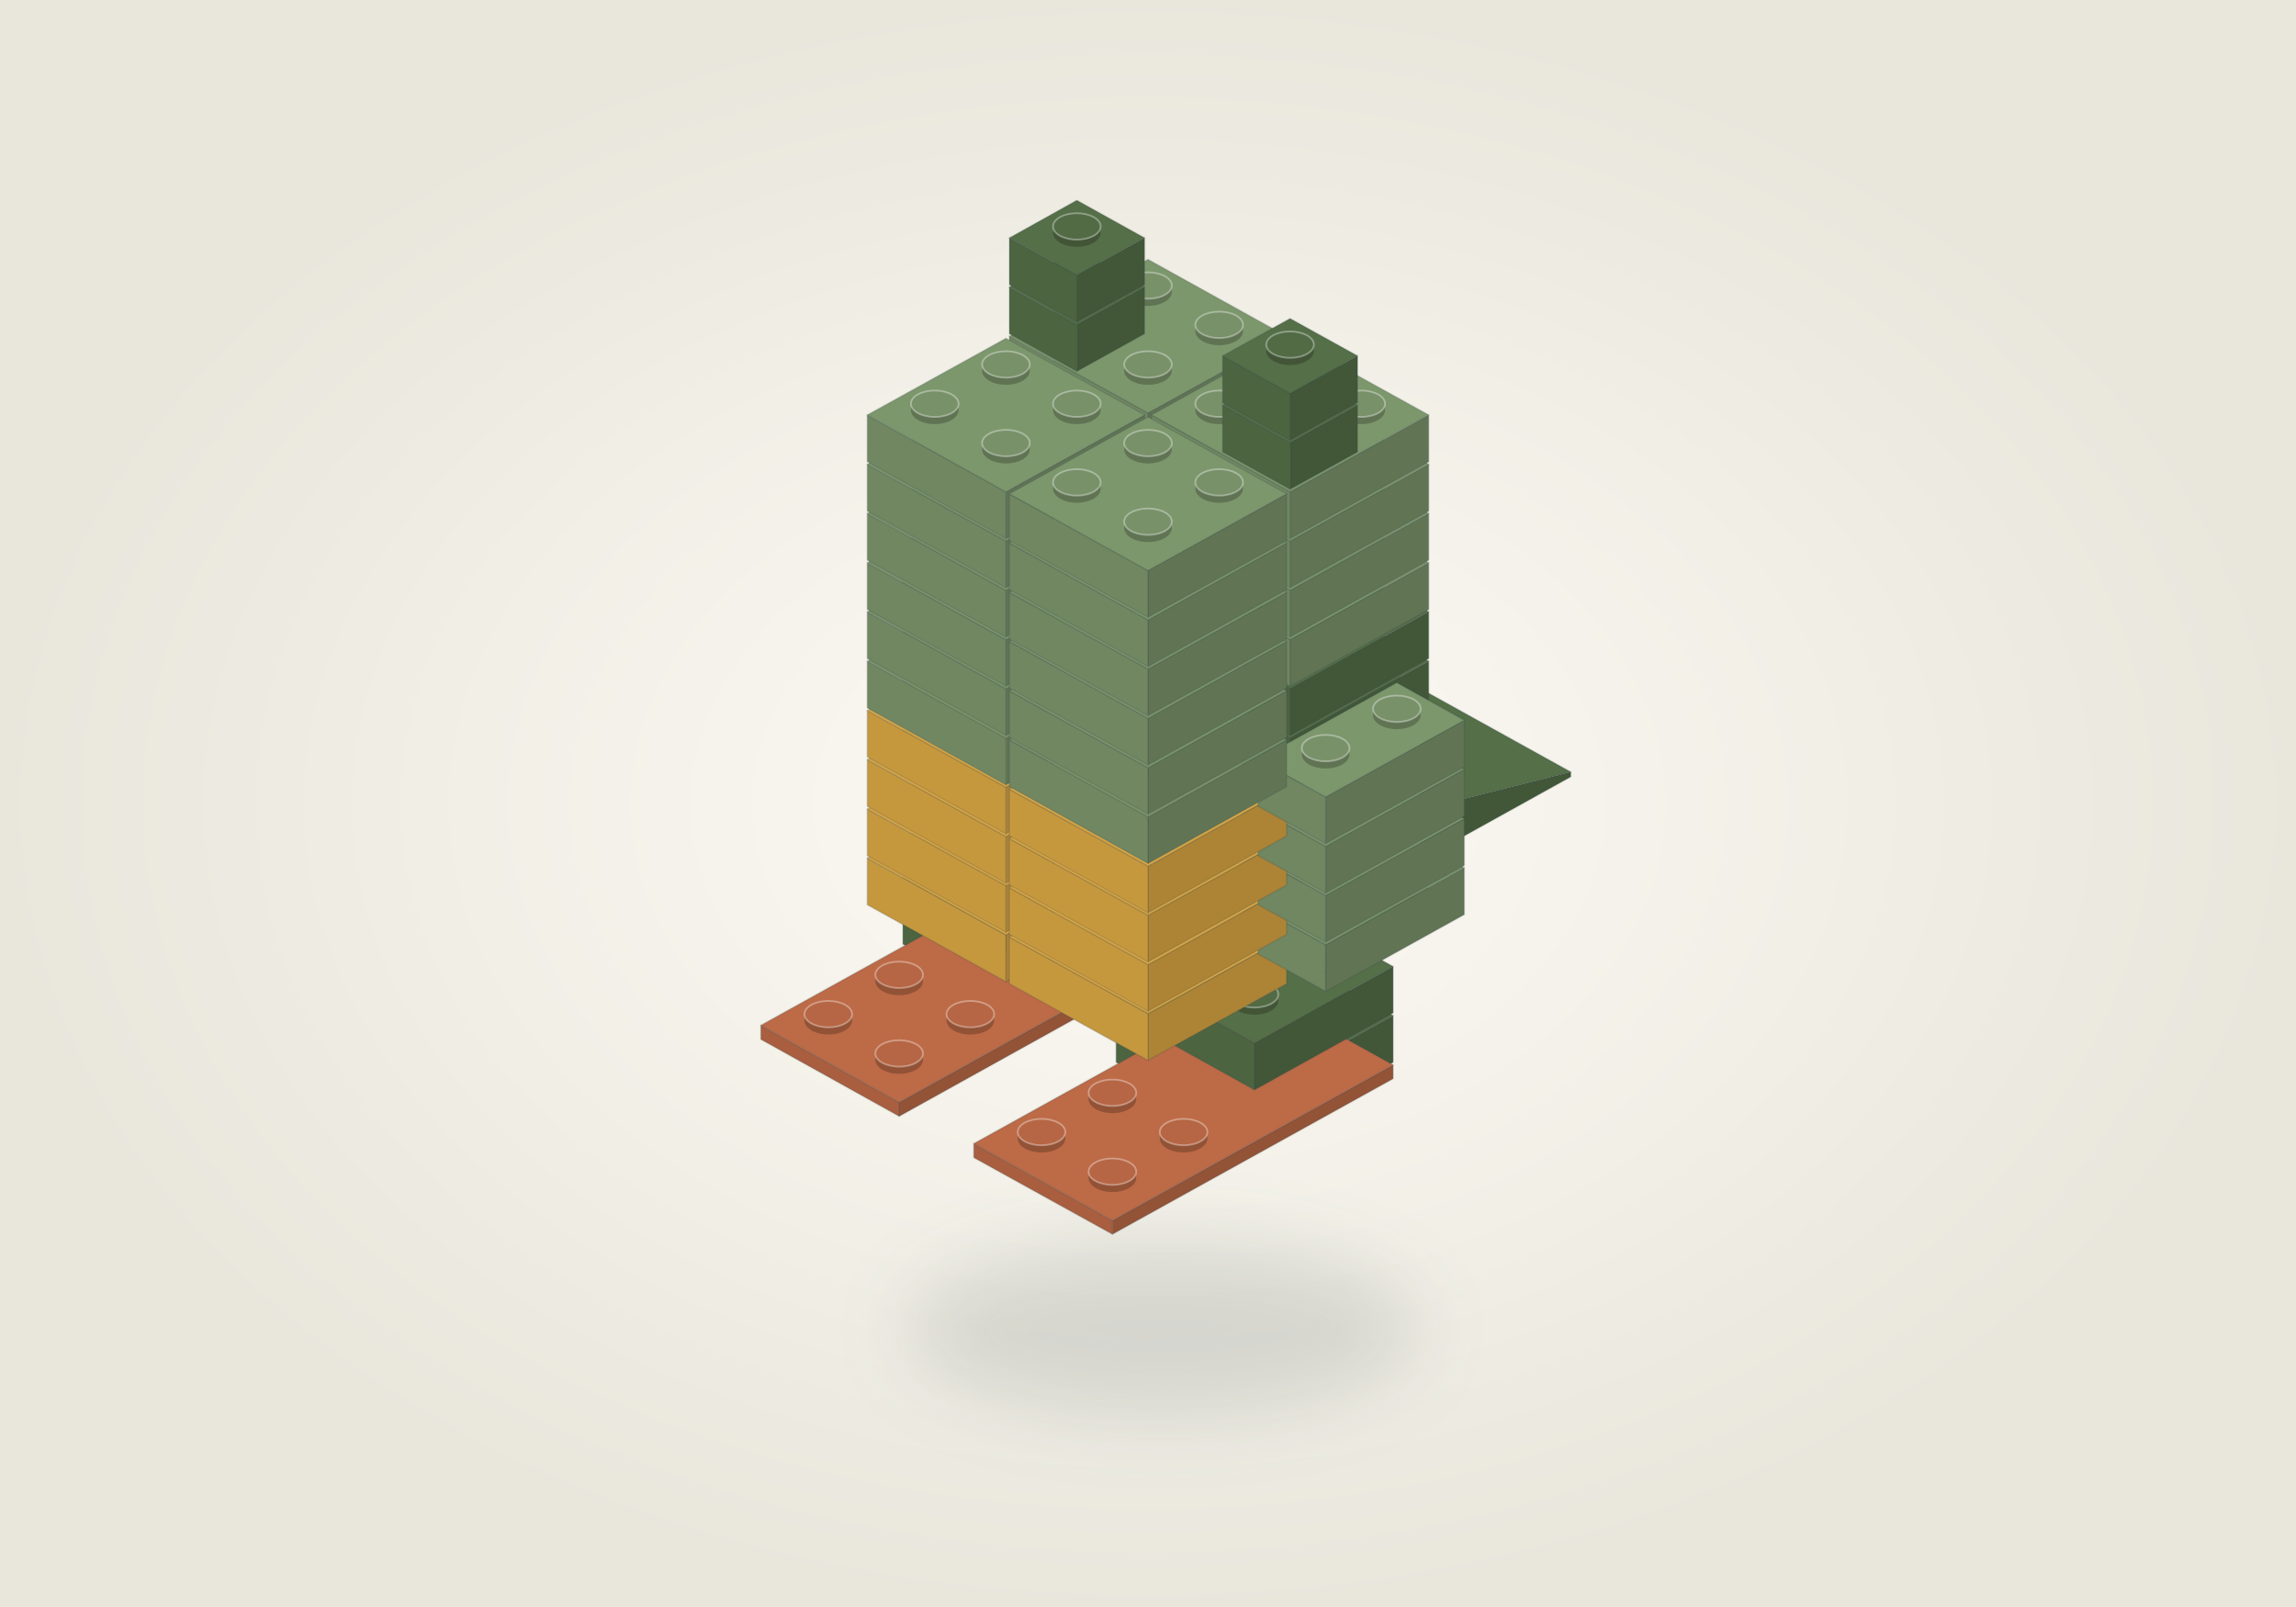
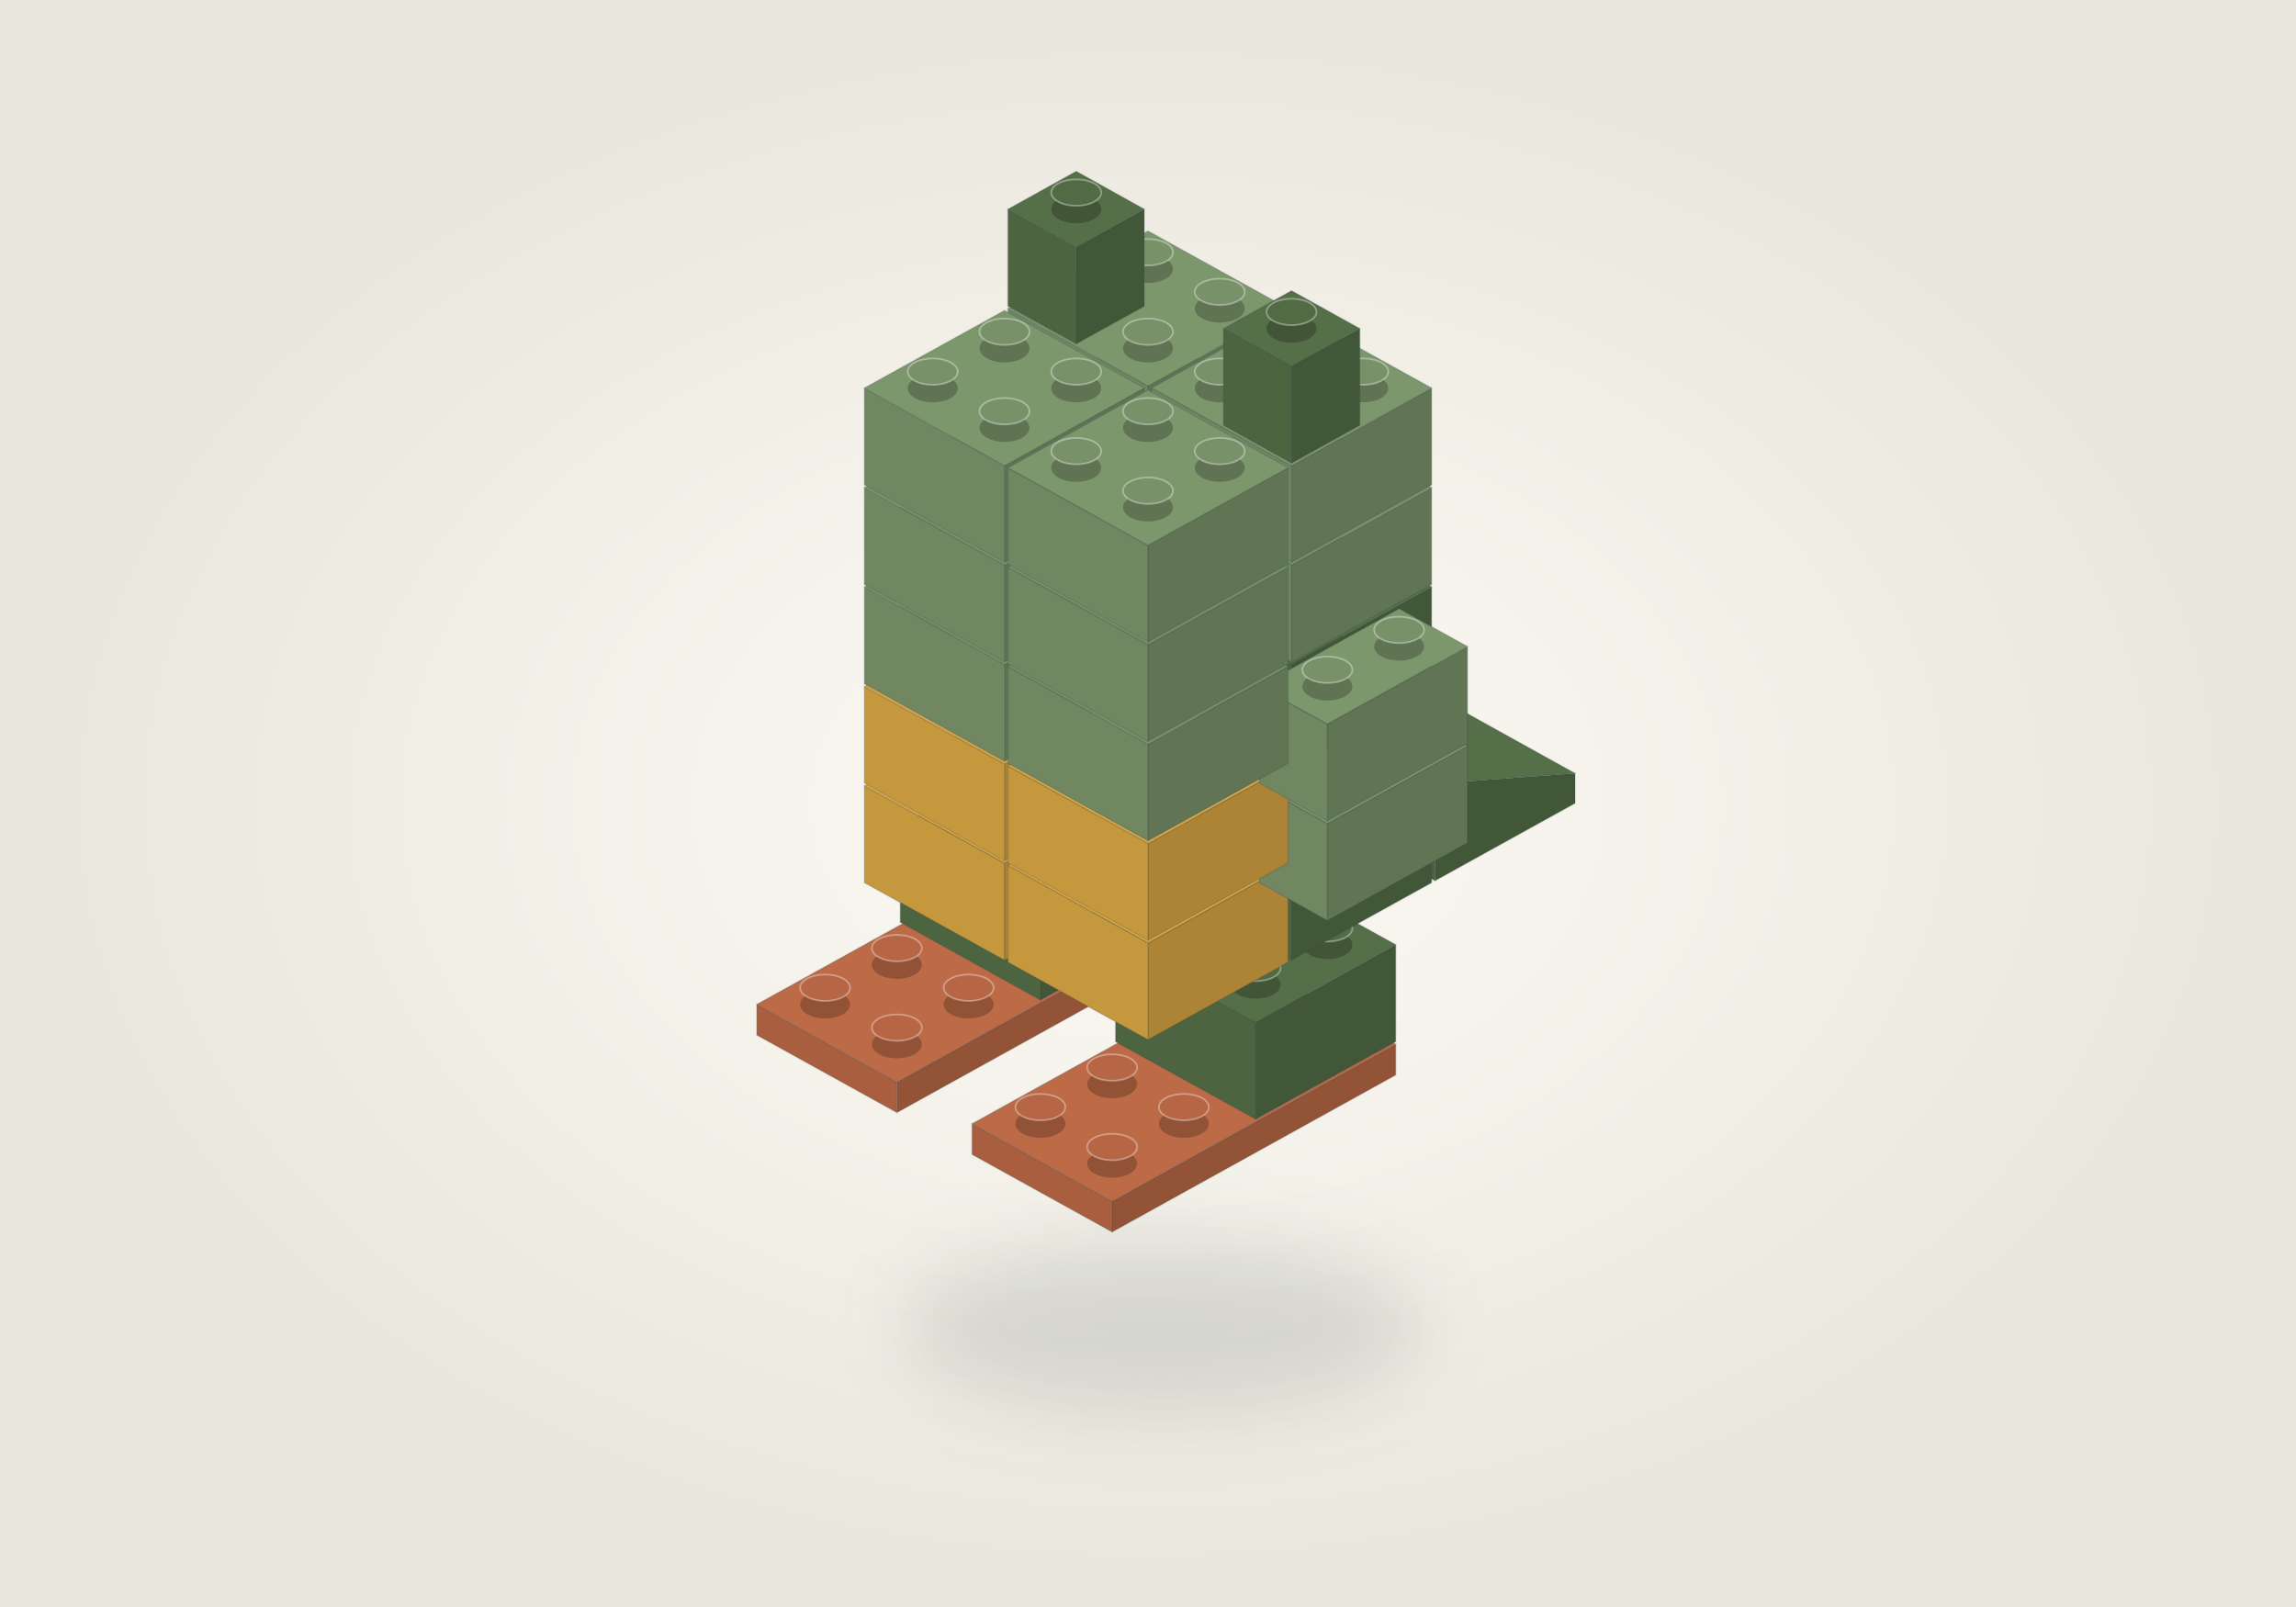
<svg xmlns="http://www.w3.org/2000/svg" width="800" height="560" viewBox="0 0 800 560" role="img" aria-label="Moss &amp; mischief">
  <style>.p{stroke:#344248;stroke-opacity:.17;stroke-width:.55;stroke-linejoin:round}</style>
  <defs>
    <g id="stud">
-       <ellipse cy="1.1" rx="8.3" ry="4.9" fill="currentColor" />
-       <ellipse cy="1.1" rx="8.3" ry="4.9" fill="#000" opacity=".2" />
-       <ellipse cy="-1.1" rx="8.3" ry="4.6" fill="currentColor" stroke="#fff" stroke-opacity=".35" stroke-width=".6" />
+       <ellipse cy="2.9" rx="8.7" ry="4.9" fill="currentColor" />
+       <ellipse cy="2.9" rx="8.7" ry="4.9" fill="#000" opacity=".2" />
+       <ellipse cy="-2.9" rx="8.7" ry="4.6" fill="currentColor" stroke="#fff" stroke-opacity=".35" stroke-width=".6" />
    </g>
    <radialGradient id="bg">
      <stop stop-color="#FCFAF4" />
      <stop offset="1" stop-color="#E9E7DC" />
    </radialGradient>
    <filter id="shadow" x="-.3" y="-.5" width="1.6" height="2">
      <feGaussianBlur stdDeviation="13" />
    </filter>
  </defs>
  <path fill="url(#bg)" d="M0 0H800V560H0Z" />
-   <ellipse cx="405" cy="463.1" rx="89.2" ry="30" fill="#344248" opacity=".14" filter="url(#shadow)" />
-   <path d="M411.1,329L362.9,355.8L362.9,339.5L411.1,312.7Z" fill="#425738" class="p" />
-   <path d="M362.9,355.8L314.6,329L314.6,312.7L362.9,339.5Z" fill="#4c6440" class="p" />
-   <path d="M362.9,286L411.1,312.7L362.9,339.5L314.6,312.7Z" fill="#556f48" class="p" />
-   <path d="M411.1,334.7L313.3,389L313.3,384.1L411.1,329.9Z" fill="#935337" class="p" />
-   <path d="M313.3,389L265.1,362.2L265.1,357.3L313.3,384.1Z" fill="#a95f3f" class="p" />
-   <path d="M265.1,357.3L362.9,303.1L411.1,329.9L313.3,384.1Z" fill="#bd6a47" class="p" />
-   <use href="#stud" x="288.6" y="354.5" color="#B66644" />
-   <use href="#stud" x="313.3" y="368.2" color="#B66644" />
-   <use href="#stud" x="313.3" y="340.8" color="#B66644" />
-   <use href="#stud" x="338.1" y="354.5" color="#B66644" />
-   <path d="M411.1,311.9L362.9,338.6L362.9,322.3L411.1,295.6Z" fill="#425738" class="p" />
-   <path d="M362.9,338.6L314.6,311.9L314.6,295.6L362.9,322.3Z" fill="#4c6440" class="p" />
-   <path d="M362.9,268.8L411.1,295.6L362.9,322.3L314.6,295.6Z" fill="#556f48" class="p" />
-   <use href="#stud" x="362.9" y="279" color="#526B45" />
-   <use href="#stud" x="338.1" y="292.7" color="#526B45" />
-   <path d="M448.3,287.9L400,314.6L400,298.3L448.3,271.6Z" fill="#425738" class="p" />
-   <path d="M400,314.6L351.7,287.9L351.7,271.6L400,298.3Z" fill="#4c6440" class="p" />
-   <path d="M400,244.8L448.3,271.6L400,298.3L351.7,271.6Z" fill="#556f48" class="p" />
-   <path d="M386.4,250.1L338.1,276.9L338.1,260.6L386.4,233.8Z" fill="#617555" class="p" />
-   <path d="M338.1,276.9L314.6,263.8L314.6,247.6L338.1,260.6Z" fill="#708762" class="p" />
-   <path d="M314.6,247.6L362.9,220.8L386.4,233.8L338.1,260.6Z" fill="#7d976d" class="p" />
-   <path d="M499,297.5L401.2,243.3L401.2,227L499,281.2Z" fill="#4c6440" class="p" />
-   <path d="M547.3,270.7L499,297.5L499,281.2L547.3,269Z" fill="#425738" class="p" />
-   <path d="M499,281.2L401.2,227L449.5,214.8L547.3,269Z" fill="#556f48" class="p" />
-   <path d="M448.3,270.7L400,297.5L400,281.2L448.3,254.4Z" fill="#425738" class="p" />
-   <path d="M400,297.5L351.7,270.7L351.7,254.4L400,281.2Z" fill="#4c6440" class="p" />
-   <path d="M400,227.7L448.3,254.4L400,281.2L351.7,254.4Z" fill="#556f48" class="p" />
-   <path d="M386.4,233L338.1,259.7L338.1,243.4L386.4,216.7Z" fill="#617555" class="p" />
-   <path d="M338.1,259.7L314.6,246.7L314.6,230.4L338.1,243.4Z" fill="#708762" class="p" />
-   <path d="M314.6,230.4L362.9,203.6L386.4,216.7L338.1,243.4Z" fill="#7d976d" class="p" />
-   <path d="M485.4,370.2L437.1,397L437.1,380.7L485.4,353.9Z" fill="#425738" class="p" />
-   <path d="M437.1,397L388.9,370.2L388.9,353.9L437.1,380.7Z" fill="#4c6440" class="p" />
-   <path d="M437.1,327.1L485.4,353.9L437.1,380.7L388.9,353.9Z" fill="#556f48" class="p" />
-   <path d="M485.4,375.9L387.6,430.1L387.6,425.3L485.4,371.1Z" fill="#935337" class="p" />
-   <path d="M387.6,430.1L339.3,403.4L339.3,398.5L387.6,425.3Z" fill="#a95f3f" class="p" />
-   <path d="M339.3,398.5L437.1,344.3L485.4,371.1L387.6,425.3Z" fill="#bd6a47" class="p" />
-   <use href="#stud" x="362.9" y="395.6" color="#B66644" />
-   <use href="#stud" x="387.6" y="409.4" color="#B66644" />
-   <use href="#stud" x="387.6" y="381.9" color="#B66644" />
-   <use href="#stud" x="412.4" y="395.6" color="#B66644" />
-   <path d="M398.8,315.3L350.5,342.1L350.5,325.8L398.8,299Z" fill="#ad8436" class="p" />
-   <path d="M350.5,342.1L302.2,315.3L302.2,299L350.5,325.8Z" fill="#c6983e" class="p" />
-   <path d="M350.5,272.3L398.8,299L350.5,325.8L302.2,299Z" fill="#deaa46" class="p" />
-   <path d="M497.8,315.3L449.5,342.1L449.5,325.8L497.8,299Z" fill="#425738" class="p" />
-   <path d="M449.5,342.1L401.2,315.3L401.2,299L449.5,325.8Z" fill="#4c6440" class="p" />
-   <path d="M449.5,272.3L497.8,299L449.5,325.8L401.2,299Z" fill="#556f48" class="p" />
-   <path d="M448.3,253.6L400,280.3L400,264L448.3,237.3Z" fill="#425738" class="p" />
-   <path d="M400,280.3L351.7,253.6L351.7,237.3L400,264Z" fill="#4c6440" class="p" />
-   <path d="M400,210.5L448.3,237.3L400,264L351.7,237.3Z" fill="#556f48" class="p" />
-   <path d="M386.4,215.8L338.1,242.6L338.1,226.3L386.4,199.5Z" fill="#617555" class="p" />
-   <path d="M338.1,242.6L314.6,229.5L314.6,213.2L338.1,226.3Z" fill="#708762" class="p" />
-   <path d="M314.6,213.2L362.9,186.5L386.4,199.5L338.1,226.3Z" fill="#7d976d" class="p" />
-   <path d="M485.4,353L437.1,379.8L437.1,363.5L485.4,336.8Z" fill="#425738" class="p" />
-   <path d="M437.1,379.8L388.9,353L388.9,336.8L437.1,363.5Z" fill="#4c6440" class="p" />
-   <path d="M437.1,310L485.4,336.8L437.1,363.5L388.9,336.8Z" fill="#556f48" class="p" />
-   <use href="#stud" x="461.9" y="333.9" color="#526B45" />
-   <use href="#stud" x="437.1" y="347.6" color="#526B45" />
-   <path d="M398.8,298.2L350.5,324.9L350.5,308.6L398.8,281.9Z" fill="#ad8436" class="p" />
-   <path d="M350.5,324.9L302.2,298.2L302.2,281.9L350.5,308.6Z" fill="#c6983e" class="p" />
-   <path d="M350.5,255.1L398.8,281.9L350.5,308.6L302.2,281.9Z" fill="#deaa46" class="p" />
-   <path d="M497.8,298.2L449.5,324.9L449.5,308.6L497.8,281.9Z" fill="#425738" class="p" />
-   <path d="M449.5,324.9L401.2,298.2L401.2,281.9L449.5,308.6Z" fill="#4c6440" class="p" />
-   <path d="M449.5,255.1L497.8,281.9L449.5,308.6L401.2,281.9Z" fill="#556f48" class="p" />
-   <path d="M448.3,236.4L400,263.2L400,246.9L448.3,220.1Z" fill="#425738" class="p" />
-   <path d="M400,263.2L351.7,236.4L351.7,220.1L400,246.9Z" fill="#4c6440" class="p" />
-   <path d="M400,193.3L448.3,220.1L400,246.9L351.7,220.1Z" fill="#556f48" class="p" />
-   <path d="M386.4,198.7L338.1,225.4L338.1,209.1L386.4,182.4Z" fill="#617555" class="p" />
-   <path d="M338.1,225.4L314.6,212.4L314.6,196.1L338.1,209.1Z" fill="#708762" class="p" />
-   <path d="M314.6,196.1L362.9,169.3L386.4,182.4L338.1,209.1Z" fill="#7d976d" class="p" />
-   <use href="#stud" x="338.1" y="193.2" color="#789169" />
-   <use href="#stud" x="362.9" y="179.5" color="#789169" />
-   <path d="M448.3,342.8L400,369.5L400,353.2L448.3,326.5Z" fill="#ad8436" class="p" />
-   <path d="M400,369.5L351.7,342.8L351.7,326.5L400,353.2Z" fill="#c6983e" class="p" />
-   <path d="M400,299.7L448.3,326.5L400,353.2L351.7,326.5Z" fill="#deaa46" class="p" />
-   <path d="M398.8,281L350.5,307.8L350.5,291.5L398.8,264.7Z" fill="#ad8436" class="p" />
-   <path d="M350.5,307.8L302.2,281L302.2,264.7L350.5,291.5Z" fill="#c6983e" class="p" />
-   <path d="M350.5,237.9L398.8,264.7L350.5,291.5L302.2,264.7Z" fill="#deaa46" class="p" />
-   <path d="M497.8,281L449.5,307.8L449.5,291.5L497.8,264.7Z" fill="#425738" class="p" />
-   <path d="M449.5,307.8L401.2,281L401.2,264.7L449.5,291.5Z" fill="#4c6440" class="p" />
-   <path d="M449.5,237.9L497.8,264.7L449.5,291.5L401.2,264.7Z" fill="#556f48" class="p" />
-   <path d="M448.3,219.3L400,246L400,229.7L448.3,203Z" fill="#425738" class="p" />
-   <path d="M400,246L351.7,219.3L351.7,203L400,229.7Z" fill="#4c6440" class="p" />
-   <path d="M400,176.2L448.3,203L400,229.7L351.7,203Z" fill="#556f48" class="p" />
-   <path d="M510.2,318.7L461.9,345.5L461.9,329.2L510.2,302.4Z" fill="#617555" class="p" />
-   <path d="M461.9,345.5L438.4,332.5L438.4,316.2L461.9,329.2Z" fill="#708762" class="p" />
-   <path d="M438.4,316.2L486.7,289.4L510.2,302.4L461.9,329.2Z" fill="#7d976d" class="p" />
-   <path d="M448.3,325.6L400,352.4L400,336.1L448.3,309.3Z" fill="#ad8436" class="p" />
-   <path d="M400,352.4L351.7,325.6L351.7,309.3L400,336.1Z" fill="#c6983e" class="p" />
-   <path d="M400,282.5L448.3,309.3L400,336.1L351.7,309.3Z" fill="#deaa46" class="p" />
-   <path d="M398.8,263.8L350.5,290.6L350.5,274.3L398.8,247.6Z" fill="#ad8436" class="p" />
-   <path d="M350.5,290.6L302.2,263.8L302.2,247.6L350.5,274.3Z" fill="#c6983e" class="p" />
-   <path d="M350.5,220.8L398.8,247.6L350.5,274.3L302.2,247.6Z" fill="#deaa46" class="p" />
-   <path d="M497.8,263.8L449.5,290.6L449.5,274.3L497.8,247.6Z" fill="#425738" class="p" />
-   <path d="M449.5,290.6L401.2,263.8L401.2,247.6L449.5,274.3Z" fill="#4c6440" class="p" />
-   <path d="M449.5,220.8L497.8,247.6L449.5,274.3L401.2,247.6Z" fill="#556f48" class="p" />
-   <path d="M448.3,202.1L400,228.9L400,212.6L448.3,185.8Z" fill="#425738" class="p" />
-   <path d="M400,228.9L351.7,202.1L351.7,185.8L400,212.6Z" fill="#4c6440" class="p" />
-   <path d="M400,159L448.3,185.8L400,212.6L351.7,185.8Z" fill="#556f48" class="p" />
-   <path d="M510.2,301.6L461.9,328.3L461.9,312L510.2,285.3Z" fill="#617555" class="p" />
-   <path d="M461.9,328.3L438.4,315.3L438.4,299L461.9,312Z" fill="#708762" class="p" />
-   <path d="M438.4,299L486.7,272.3L510.2,285.3L461.9,312Z" fill="#7d976d" class="p" />
-   <path d="M448.3,308.4L400,335.2L400,318.9L448.3,292.2Z" fill="#ad8436" class="p" />
-   <path d="M400,335.2L351.7,308.4L351.7,292.2L400,318.9Z" fill="#c6983e" class="p" />
-   <path d="M400,265.4L448.3,292.2L400,318.9L351.7,292.2Z" fill="#deaa46" class="p" />
-   <path d="M398.8,246.7L350.5,273.5L350.5,257.2L398.8,230.4Z" fill="#617555" class="p" />
-   <path d="M350.5,273.5L302.2,246.7L302.2,230.4L350.5,257.2Z" fill="#708762" class="p" />
-   <path d="M350.5,203.6L398.8,230.4L350.5,257.2L302.2,230.4Z" fill="#7d976d" class="p" />
-   <path d="M497.8,246.7L449.5,273.5L449.5,257.2L497.8,230.4Z" fill="#425738" class="p" />
-   <path d="M449.5,273.5L401.2,246.7L401.2,230.4L449.5,257.2Z" fill="#4c6440" class="p" />
-   <path d="M449.5,203.6L497.8,230.4L449.5,257.2L401.2,230.4Z" fill="#556f48" class="p" />
-   <path d="M448.3,184.9L400,211.7L400,195.4L448.3,168.6Z" fill="#617555" class="p" />
-   <path d="M400,211.7L351.7,184.9L351.7,168.6L400,195.4Z" fill="#708762" class="p" />
-   <path d="M400,141.9L448.3,168.6L400,195.4L351.7,168.6Z" fill="#7d976d" class="p" />
-   <path d="M510.2,284.4L461.9,311.2L461.9,294.9L510.2,268.1Z" fill="#617555" class="p" />
-   <path d="M461.9,311.2L438.4,298.2L438.4,281.9L461.9,294.9Z" fill="#708762" class="p" />
-   <path d="M438.4,281.9L486.7,255.1L510.2,268.1L461.9,294.9Z" fill="#7d976d" class="p" />
-   <path d="M448.3,291.3L400,318.1L400,301.8L448.3,275Z" fill="#ad8436" class="p" />
-   <path d="M400,318.1L351.7,291.3L351.7,275L400,301.8Z" fill="#c6983e" class="p" />
-   <path d="M400,248.2L448.3,275L400,301.8L351.7,275Z" fill="#deaa46" class="p" />
-   <path d="M398.8,229.5L350.5,256.3L350.5,240L398.8,213.2Z" fill="#617555" class="p" />
-   <path d="M350.5,256.3L302.2,229.5L302.2,213.2L350.5,240Z" fill="#708762" class="p" />
-   <path d="M350.5,186.5L398.8,213.2L350.5,240L302.2,213.2Z" fill="#7d976d" class="p" />
-   <path d="M497.8,229.5L449.5,256.3L449.5,240L497.8,213.2Z" fill="#425738" class="p" />
-   <path d="M449.5,256.3L401.2,229.5L401.2,213.2L449.5,240Z" fill="#4c6440" class="p" />
-   <path d="M449.5,186.5L497.8,213.2L449.5,240L401.2,213.2Z" fill="#556f48" class="p" />
-   <path d="M448.3,167.8L400,194.5L400,178.3L448.3,151.5Z" fill="#617555" class="p" />
-   <path d="M400,194.5L351.7,167.8L351.7,151.5L400,178.3Z" fill="#708762" class="p" />
-   <path d="M400,124.7L448.3,151.5L400,178.3L351.7,151.5Z" fill="#7d976d" class="p" />
-   <path d="M510.2,267.3L461.9,294L461.9,277.7L510.2,251Z" fill="#617555" class="p" />
-   <path d="M461.9,294L438.4,281L438.4,264.7L461.9,277.7Z" fill="#708762" class="p" />
-   <path d="M438.4,264.7L486.7,237.9L510.2,251L461.9,277.7Z" fill="#7d976d" class="p" />
-   <use href="#stud" x="461.9" y="261.8" color="#789169" />
-   <use href="#stud" x="486.7" y="248.1" color="#789169" />
-   <path d="M448.3,274.1L400,300.9L400,284.6L448.3,257.8Z" fill="#617555" class="p" />
-   <path d="M400,300.9L351.7,274.1L351.7,257.8L400,284.6Z" fill="#708762" class="p" />
-   <path d="M400,231.1L448.3,257.8L400,284.6L351.7,257.8Z" fill="#7d976d" class="p" />
-   <path d="M398.8,212.4L350.5,239.1L350.5,222.9L398.8,196.1Z" fill="#617555" class="p" />
-   <path d="M350.5,239.1L302.2,212.4L302.2,196.1L350.5,222.9Z" fill="#708762" class="p" />
-   <path d="M350.5,169.3L398.8,196.1L350.5,222.9L302.2,196.1Z" fill="#7d976d" class="p" />
-   <path d="M497.8,212.4L449.5,239.1L449.5,222.9L497.8,196.1Z" fill="#617555" class="p" />
-   <path d="M449.5,239.1L401.2,212.4L401.2,196.1L449.5,222.9Z" fill="#708762" class="p" />
-   <path d="M449.5,169.3L497.8,196.1L449.5,222.9L401.2,196.1Z" fill="#7d976d" class="p" />
-   <path d="M448.3,150.6L400,177.4L400,161.1L448.3,134.3Z" fill="#617555" class="p" />
-   <path d="M400,177.4L351.7,150.6L351.7,134.3L400,161.1Z" fill="#708762" class="p" />
-   <path d="M400,107.6L448.3,134.3L400,161.1L351.7,134.3Z" fill="#7d976d" class="p" />
-   <path d="M448.3,257L400,283.7L400,267.5L448.3,240.7Z" fill="#617555" class="p" />
-   <path d="M400,283.7L351.7,257L351.7,240.7L400,267.5Z" fill="#708762" class="p" />
-   <path d="M400,213.9L448.3,240.7L400,267.5L351.7,240.7Z" fill="#7d976d" class="p" />
-   <path d="M398.8,195.2L350.5,222L350.5,205.7L398.8,178.9Z" fill="#617555" class="p" />
-   <path d="M350.5,222L302.2,195.2L302.2,178.9L350.5,205.7Z" fill="#708762" class="p" />
-   <path d="M350.5,152.2L398.8,178.9L350.5,205.7L302.2,178.9Z" fill="#7d976d" class="p" />
-   <path d="M497.8,195.2L449.5,222L449.5,205.7L497.8,178.9Z" fill="#617555" class="p" />
-   <path d="M449.5,222L401.2,195.2L401.2,178.9L449.5,205.7Z" fill="#708762" class="p" />
-   <path d="M449.5,152.2L497.8,178.9L449.5,205.7L401.2,178.9Z" fill="#7d976d" class="p" />
-   <path d="M448.3,133.5L400,160.2L400,143.9L448.3,117.2Z" fill="#617555" class="p" />
-   <path d="M400,160.2L351.7,133.5L351.7,117.2L400,143.9Z" fill="#708762" class="p" />
-   <path d="M400,90.4L448.3,117.2L400,143.9L351.7,117.2Z" fill="#7d976d" class="p" />
-   <use href="#stud" x="400" y="100.6" color="#789169" />
-   <use href="#stud" x="424.8" y="114.3" color="#789169" />
-   <use href="#stud" x="400" y="128.1" color="#789169" />
-   <path d="M448.3,239.8L400,266.6L400,250.3L448.3,223.5Z" fill="#617555" class="p" />
-   <path d="M400,266.6L351.7,239.8L351.7,223.5L400,250.3Z" fill="#708762" class="p" />
-   <path d="M400,196.8L448.3,223.5L400,250.3L351.7,223.5Z" fill="#7d976d" class="p" />
-   <path d="M398.8,178.1L350.5,204.8L350.5,188.5L398.8,161.8Z" fill="#617555" class="p" />
-   <path d="M350.5,204.8L302.2,178.1L302.2,161.8L350.5,188.5Z" fill="#708762" class="p" />
-   <path d="M350.5,135L398.8,161.8L350.5,188.5L302.2,161.8Z" fill="#7d976d" class="p" />
-   <path d="M497.8,178.1L449.5,204.8L449.5,188.5L497.8,161.8Z" fill="#617555" class="p" />
-   <path d="M449.5,204.8L401.2,178.1L401.2,161.8L449.5,188.5Z" fill="#708762" class="p" />
-   <path d="M449.5,135L497.8,161.8L449.5,188.5L401.2,161.8Z" fill="#7d976d" class="p" />
-   <path d="M398.8,116.3L375.2,129.4L375.2,113.1L398.8,100Z" fill="#425738" class="p" />
-   <path d="M375.2,129.4L351.7,116.3L351.7,100L375.2,113.1Z" fill="#4c6440" class="p" />
-   <path d="M375.2,87L398.8,100L375.2,113.1L351.7,100Z" fill="#556f48" class="p" />
-   <path d="M448.3,222.7L400,249.4L400,233.1L448.3,206.4Z" fill="#617555" class="p" />
-   <path d="M400,249.4L351.7,222.7L351.7,206.4L400,233.1Z" fill="#708762" class="p" />
-   <path d="M400,179.6L448.3,206.4L400,233.1L351.7,206.4Z" fill="#7d976d" class="p" />
-   <path d="M398.8,160.9L350.5,187.7L350.5,171.4L398.8,144.6Z" fill="#617555" class="p" />
-   <path d="M350.5,187.7L302.2,160.9L302.2,144.6L350.5,171.4Z" fill="#708762" class="p" />
-   <path d="M350.5,117.9L398.8,144.6L350.5,171.4L302.2,144.6Z" fill="#7d976d" class="p" />
-   <use href="#stud" x="350.5" y="128.1" color="#789169" />
-   <use href="#stud" x="325.7" y="141.8" color="#789169" />
-   <use href="#stud" x="375.2" y="141.8" color="#789169" />
-   <use href="#stud" x="350.5" y="155.5" color="#789169" />
-   <path d="M497.8,160.9L449.5,187.7L449.5,171.4L497.8,144.6Z" fill="#617555" class="p" />
-   <path d="M449.5,187.7L401.2,160.9L401.2,144.6L449.5,171.4Z" fill="#708762" class="p" />
-   <path d="M449.5,117.9L497.8,144.6L449.5,171.4L401.2,144.6Z" fill="#7d976d" class="p" />
-   <use href="#stud" x="449.5" y="128.1" color="#789169" />
-   <use href="#stud" x="424.8" y="141.8" color="#789169" />
-   <use href="#stud" x="474.3" y="141.8" color="#789169" />
-   <path d="M398.8,99.2L375.2,112.2L375.2,95.9L398.8,82.9Z" fill="#425738" class="p" />
-   <path d="M375.2,112.2L351.7,99.2L351.7,82.9L375.2,95.9Z" fill="#4c6440" class="p" />
-   <path d="M375.2,69.8L398.8,82.9L375.2,95.9L351.7,82.9Z" fill="#556f48" class="p" />
-   <use href="#stud" x="375.2" y="80" color="#526B45" />
-   <path d="M448.3,205.5L400,232.3L400,216L448.3,189.2Z" fill="#617555" class="p" />
-   <path d="M400,232.3L351.7,205.5L351.7,189.2L400,216Z" fill="#708762" class="p" />
-   <path d="M400,162.5L448.3,189.2L400,216L351.7,189.2Z" fill="#7d976d" class="p" />
-   <path d="M448.3,188.4L400,215.1L400,198.8L448.3,172.1Z" fill="#617555" class="p" />
-   <path d="M400,215.1L351.7,188.4L351.7,172.1L400,198.8Z" fill="#708762" class="p" />
-   <path d="M400,145.3L448.3,172.1L400,198.8L351.7,172.1Z" fill="#7d976d" class="p" />
-   <use href="#stud" x="400" y="155.5" color="#789169" />
-   <use href="#stud" x="375.2" y="169.2" color="#789169" />
-   <use href="#stud" x="424.8" y="169.2" color="#789169" />
-   <use href="#stud" x="400" y="182.9" color="#789169" />
-   <path d="M473,157.5L449.5,170.5L449.5,154.2L473,141.2Z" fill="#425738" class="p" />
-   <path d="M449.5,170.5L426,157.5L426,141.2L449.5,154.2Z" fill="#4c6440" class="p" />
-   <path d="M449.5,128.2L473,141.2L449.5,154.2L426,141.2Z" fill="#556f48" class="p" />
-   <path d="M473,140.3L449.5,153.4L449.5,137.1L473,124Z" fill="#425738" class="p" />
-   <path d="M449.5,153.4L426,140.3L426,124L449.5,137.1Z" fill="#4c6440" class="p" />
-   <path d="M449.5,111L473,124L449.5,137.1L426,124Z" fill="#556f48" class="p" />
-   <use href="#stud" x="449.5" y="121.2" color="#526B45" />
+   <ellipse cx="405" cy="462.7" rx="90.1" ry="30" fill="#344248" opacity=".14" filter="url(#shadow)" />
+   <path d="M411.3,333L312.5,387.7L312.5,377.1L411.3,322.3Z" fill="#935337" class="p" />
+   <path d="M312.5,387.7L263.7,360.7L263.7,350L312.5,377.1Z" fill="#a95f3f" class="p" />
+   <path d="M263.7,350L362.5,295.3L411.3,322.3L312.5,377.1Z" fill="#bd6a47" class="p" />
+   <use href="#stud" x="287.5" y="347.1" color="#B66644" />
+   <use href="#stud" x="312.5" y="361" color="#B66644" />
+   <use href="#stud" x="312.5" y="333.3" color="#B66644" />
+   <use href="#stud" x="337.5" y="347.1" color="#B66644" />
+   <path d="M411.3,321.4L362.5,348.5L362.5,314.7L411.3,287.7Z" fill="#425738" class="p" />
+   <path d="M362.5,348.5L313.7,321.4L313.7,287.7L362.5,314.7Z" fill="#4c6440" class="p" />
+   <path d="M362.5,260.6L411.3,287.7L362.5,314.7L313.7,287.7Z" fill="#556f48" class="p" />
+   <use href="#stud" x="362.5" y="270.9" color="#526B45" />
+   <use href="#stud" x="337.5" y="284.8" color="#526B45" />
+   <path d="M500,306.9L401.3,252.2L401.3,218.4L500,273.1Z" fill="#4c6440" class="p" />
+   <path d="M548.8,279.9L500,306.9L500,273.1L548.8,269.5Z" fill="#425738" class="p" />
+   <path d="M500,273.1L401.3,218.4L450,214.7L548.8,269.5Z" fill="#556f48" class="p" />
+   <path d="M448.8,279.9L400,306.9L400,273.1L448.8,246.1Z" fill="#425738" class="p" />
+   <path d="M400,306.9L351.2,279.9L351.2,246.1L400,273.1Z" fill="#4c6440" class="p" />
+   <path d="M400,219.1L448.8,246.1L400,273.1L351.2,246.1Z" fill="#556f48" class="p" />
+   <path d="M386.2,224.4L337.5,251.5L337.5,217.7L386.2,190.7Z" fill="#617555" class="p" />
+   <path d="M337.5,251.5L313.7,238.3L313.7,204.5L337.5,217.7Z" fill="#708762" class="p" />
+   <path d="M313.7,204.5L362.5,177.5L386.2,190.7L337.5,217.7Z" fill="#7d976d" class="p" />
+   <path d="M486.3,374.6L387.5,429.3L387.5,418.6L486.3,363.9Z" fill="#935337" class="p" />
+   <path d="M387.5,429.3L338.7,402.3L338.7,391.6L387.5,418.6Z" fill="#a95f3f" class="p" />
+   <path d="M338.7,391.6L437.5,336.9L486.3,363.9L387.5,418.6Z" fill="#bd6a47" class="p" />
+   <use href="#stud" x="362.5" y="388.7" color="#B66644" />
+   <use href="#stud" x="387.5" y="402.6" color="#B66644" />
+   <use href="#stud" x="387.5" y="374.9" color="#B66644" />
+   <use href="#stud" x="412.5" y="388.7" color="#B66644" />
+   <path d="M486.3,363L437.5,390L437.5,356.3L486.3,329.2Z" fill="#425738" class="p" />
+   <path d="M437.5,390L388.7,363L388.7,329.2L437.5,356.3Z" fill="#4c6440" class="p" />
+   <path d="M437.5,302.2L486.3,329.2L437.5,356.3L388.7,329.2Z" fill="#556f48" class="p" />
+   <use href="#stud" x="462.5" y="326.4" color="#526B45" />
+   <use href="#stud" x="437.5" y="340.2" color="#526B45" />
+   <path d="M398.7,307.6L350,334.6L350,300.8L398.7,273.8Z" fill="#ad8436" class="p" />
+   <path d="M350,334.6L301.2,307.6L301.2,273.8L350,300.8Z" fill="#c6983e" class="p" />
+   <path d="M350,246.8L398.7,273.8L350,300.8L301.2,273.8Z" fill="#deaa46" class="p" />
+   <path d="M498.8,307.6L450,334.6L450,300.8L498.8,273.8Z" fill="#425738" class="p" />
+   <path d="M450,334.6L401.3,307.6L401.3,273.8L450,300.8Z" fill="#4c6440" class="p" />
+   <path d="M450,246.8L498.8,273.8L450,300.8L401.3,273.8Z" fill="#556f48" class="p" />
+   <path d="M448.8,245.2L400,272.3L400,238.5L448.8,211.5Z" fill="#425738" class="p" />
+   <path d="M400,272.3L351.2,245.2L351.2,211.5L400,238.5Z" fill="#4c6440" class="p" />
+   <path d="M400,184.4L448.8,211.5L400,238.5L351.2,211.5Z" fill="#556f48" class="p" />
+   <path d="M386.2,189.8L337.5,216.8L337.5,183L386.2,156Z" fill="#617555" class="p" />
+   <path d="M337.5,216.8L313.7,203.7L313.7,169.9L337.5,183Z" fill="#708762" class="p" />
+   <path d="M313.7,169.9L362.5,142.9L386.2,156L337.5,183Z" fill="#7d976d" class="p" />
+   <use href="#stud" x="337.5" y="167" color="#789169" />
+   <use href="#stud" x="362.5" y="153.1" color="#789169" />
+   <path d="M448.8,335.3L400,362.3L400,328.6L448.8,301.5Z" fill="#ad8436" class="p" />
+   <path d="M400,362.3L351.2,335.3L351.2,301.5L400,328.6Z" fill="#c6983e" class="p" />
+   <path d="M400,274.5L448.8,301.5L400,328.6L351.2,301.5Z" fill="#deaa46" class="p" />
+   <path d="M398.7,272.9L350,300L350,266.2L398.7,239.2Z" fill="#ad8436" class="p" />
+   <path d="M350,300L301.2,272.9L301.2,239.2L350,266.2Z" fill="#c6983e" class="p" />
+   <path d="M350,212.1L398.7,239.2L350,266.2L301.2,239.2Z" fill="#deaa46" class="p" />
+   <path d="M498.8,272.9L450,300L450,266.2L498.8,239.2Z" fill="#425738" class="p" />
+   <path d="M450,300L401.3,272.9L401.3,239.2L450,266.2Z" fill="#4c6440" class="p" />
+   <path d="M450,212.1L498.8,239.2L450,266.2L401.3,239.2Z" fill="#556f48" class="p" />
+   <path d="M448.8,210.6L400,237.6L400,203.8L448.8,176.8Z" fill="#425738" class="p" />
+   <path d="M400,237.6L351.2,210.6L351.2,176.8L400,203.8Z" fill="#4c6440" class="p" />
+   <path d="M400,149.8L448.8,176.8L400,203.8L351.2,176.8Z" fill="#556f48" class="p" />
+   <path d="M511.3,293.7L462.5,320.8L462.5,287L511.3,260Z" fill="#617555" class="p" />
+   <path d="M462.5,320.8L438.8,307.6L438.8,273.8L462.5,287Z" fill="#708762" class="p" />
+   <path d="M438.8,273.8L487.5,246.8L511.3,260L462.5,287Z" fill="#7d976d" class="p" />
+   <path d="M448.8,300.7L400,327.7L400,293.9L448.8,266.9Z" fill="#ad8436" class="p" />
+   <path d="M400,327.7L351.2,300.7L351.2,266.9L400,293.9Z" fill="#c6983e" class="p" />
+   <path d="M400,239.9L448.8,266.9L400,293.9L351.2,266.9Z" fill="#deaa46" class="p" />
+   <path d="M398.7,238.3L350,265.3L350,231.5L398.7,204.5Z" fill="#617555" class="p" />
+   <path d="M350,265.3L301.2,238.3L301.2,204.5L350,231.5Z" fill="#708762" class="p" />
+   <path d="M350,177.5L398.7,204.5L350,231.5L301.2,204.5Z" fill="#7d976d" class="p" />
+   <path d="M498.8,238.3L450,265.3L450,231.5L498.8,204.5Z" fill="#425738" class="p" />
+   <path d="M450,265.3L401.3,238.3L401.3,204.5L450,231.5Z" fill="#4c6440" class="p" />
+   <path d="M450,177.5L498.8,204.5L450,231.5L401.3,204.5Z" fill="#556f48" class="p" />
+   <path d="M448.8,175.9L400,203L400,169.2L448.8,142.2Z" fill="#617555" class="p" />
+   <path d="M400,203L351.2,175.9L351.2,142.2L400,169.2Z" fill="#708762" class="p" />
+   <path d="M400,115.1L448.8,142.2L400,169.2L351.2,142.2Z" fill="#7d976d" class="p" />
+   <path d="M511.3,259.1L462.5,286.1L462.5,252.3L511.3,225.3Z" fill="#617555" class="p" />
+   <path d="M462.5,286.1L438.8,272.9L438.8,239.2L462.5,252.3Z" fill="#708762" class="p" />
+   <path d="M438.8,239.2L487.5,212.1L511.3,225.3L462.5,252.3Z" fill="#7d976d" class="p" />
+   <use href="#stud" x="462.5" y="236.3" color="#789169" />
+   <use href="#stud" x="487.5" y="222.4" color="#789169" />
+   <path d="M448.8,266L400,293L400,259.3L448.8,232.2Z" fill="#617555" class="p" />
+   <path d="M400,293L351.2,266L351.2,232.2L400,259.3Z" fill="#708762" class="p" />
+   <path d="M400,205.2L448.8,232.2L400,259.3L351.2,232.2Z" fill="#7d976d" class="p" />
+   <path d="M398.7,203.7L350,230.7L350,196.9L398.7,169.9Z" fill="#617555" class="p" />
+   <path d="M350,230.7L301.2,203.7L301.2,169.9L350,196.9Z" fill="#708762" class="p" />
+   <path d="M350,142.9L398.7,169.9L350,196.9L301.2,169.9Z" fill="#7d976d" class="p" />
+   <path d="M498.8,203.7L450,230.7L450,196.9L498.8,169.9Z" fill="#617555" class="p" />
+   <path d="M450,230.7L401.3,203.7L401.3,169.9L450,196.9Z" fill="#708762" class="p" />
+   <path d="M450,142.9L498.8,169.9L450,196.9L401.3,169.9Z" fill="#7d976d" class="p" />
+   <path d="M448.8,141.3L400,168.3L400,134.5L448.8,107.5Z" fill="#617555" class="p" />
+   <path d="M400,168.3L351.2,141.3L351.2,107.5L400,134.5Z" fill="#708762" class="p" />
+   <path d="M400,80.5L448.8,107.5L400,134.5L351.2,107.5Z" fill="#7d976d" class="p" />
+   <use href="#stud" x="400" y="90.8" color="#789169" />
+   <use href="#stud" x="425" y="104.6" color="#789169" />
+   <use href="#stud" x="400" y="118.5" color="#789169" />
+   <path d="M448.8,231.4L400,258.4L400,224.6L448.8,197.6Z" fill="#617555" class="p" />
+   <path d="M400,258.4L351.2,231.4L351.2,197.6L400,224.6Z" fill="#708762" class="p" />
+   <path d="M400,170.6L448.8,197.6L400,224.6L351.2,197.6Z" fill="#7d976d" class="p" />
+   <path d="M398.7,169L350,196L350,162.3L398.7,135.2Z" fill="#617555" class="p" />
+   <path d="M350,196L301.2,169L301.2,135.2L350,162.3Z" fill="#708762" class="p" />
+   <path d="M350,108.2L398.7,135.2L350,162.3L301.2,135.2Z" fill="#7d976d" class="p" />
+   <use href="#stud" x="350" y="118.5" color="#789169" />
+   <use href="#stud" x="325" y="132.4" color="#789169" />
+   <use href="#stud" x="375" y="132.4" color="#789169" />
+   <use href="#stud" x="350" y="146.2" color="#789169" />
+   <path d="M498.8,169L450,196L450,162.3L498.8,135.2Z" fill="#617555" class="p" />
+   <path d="M450,196L401.3,169L401.3,135.2L450,162.3Z" fill="#708762" class="p" />
+   <path d="M450,108.2L498.8,135.2L450,162.3L401.3,135.2Z" fill="#7d976d" class="p" />
+   <use href="#stud" x="450" y="118.5" color="#789169" />
+   <use href="#stud" x="425" y="132.4" color="#789169" />
+   <use href="#stud" x="475" y="132.4" color="#789169" />
+   <path d="M398.7,106.7L375,119.8L375,86L398.7,72.9Z" fill="#425738" class="p" />
+   <path d="M375,119.8L351.2,106.7L351.2,72.9L375,86Z" fill="#4c6440" class="p" />
+   <path d="M375,59.7L398.7,72.9L375,86L351.2,72.9Z" fill="#556f48" class="p" />
+   <use href="#stud" x="375" y="70" color="#526B45" />
+   <path d="M448.8,196.7L400,223.8L400,190L448.8,163Z" fill="#617555" class="p" />
+   <path d="M400,223.8L351.2,196.7L351.2,163L400,190Z" fill="#708762" class="p" />
+   <path d="M400,135.9L448.8,163L400,190L351.2,163Z" fill="#7d976d" class="p" />
+   <use href="#stud" x="400" y="146.2" color="#789169" />
+   <use href="#stud" x="375" y="160.1" color="#789169" />
+   <use href="#stud" x="425" y="160.1" color="#789169" />
+   <use href="#stud" x="400" y="173.9" color="#789169" />
+   <path d="M473.8,148.2L450,161.4L450,127.6L473.8,114.5Z" fill="#425738" class="p" />
+   <path d="M450,161.4L426.3,148.2L426.3,114.5L450,127.6Z" fill="#4c6440" class="p" />
+   <path d="M450,101.3L473.8,114.5L450,127.6L426.3,114.5Z" fill="#556f48" class="p" />
+   <use href="#stud" x="450" y="111.6" color="#526B45" />
</svg>
